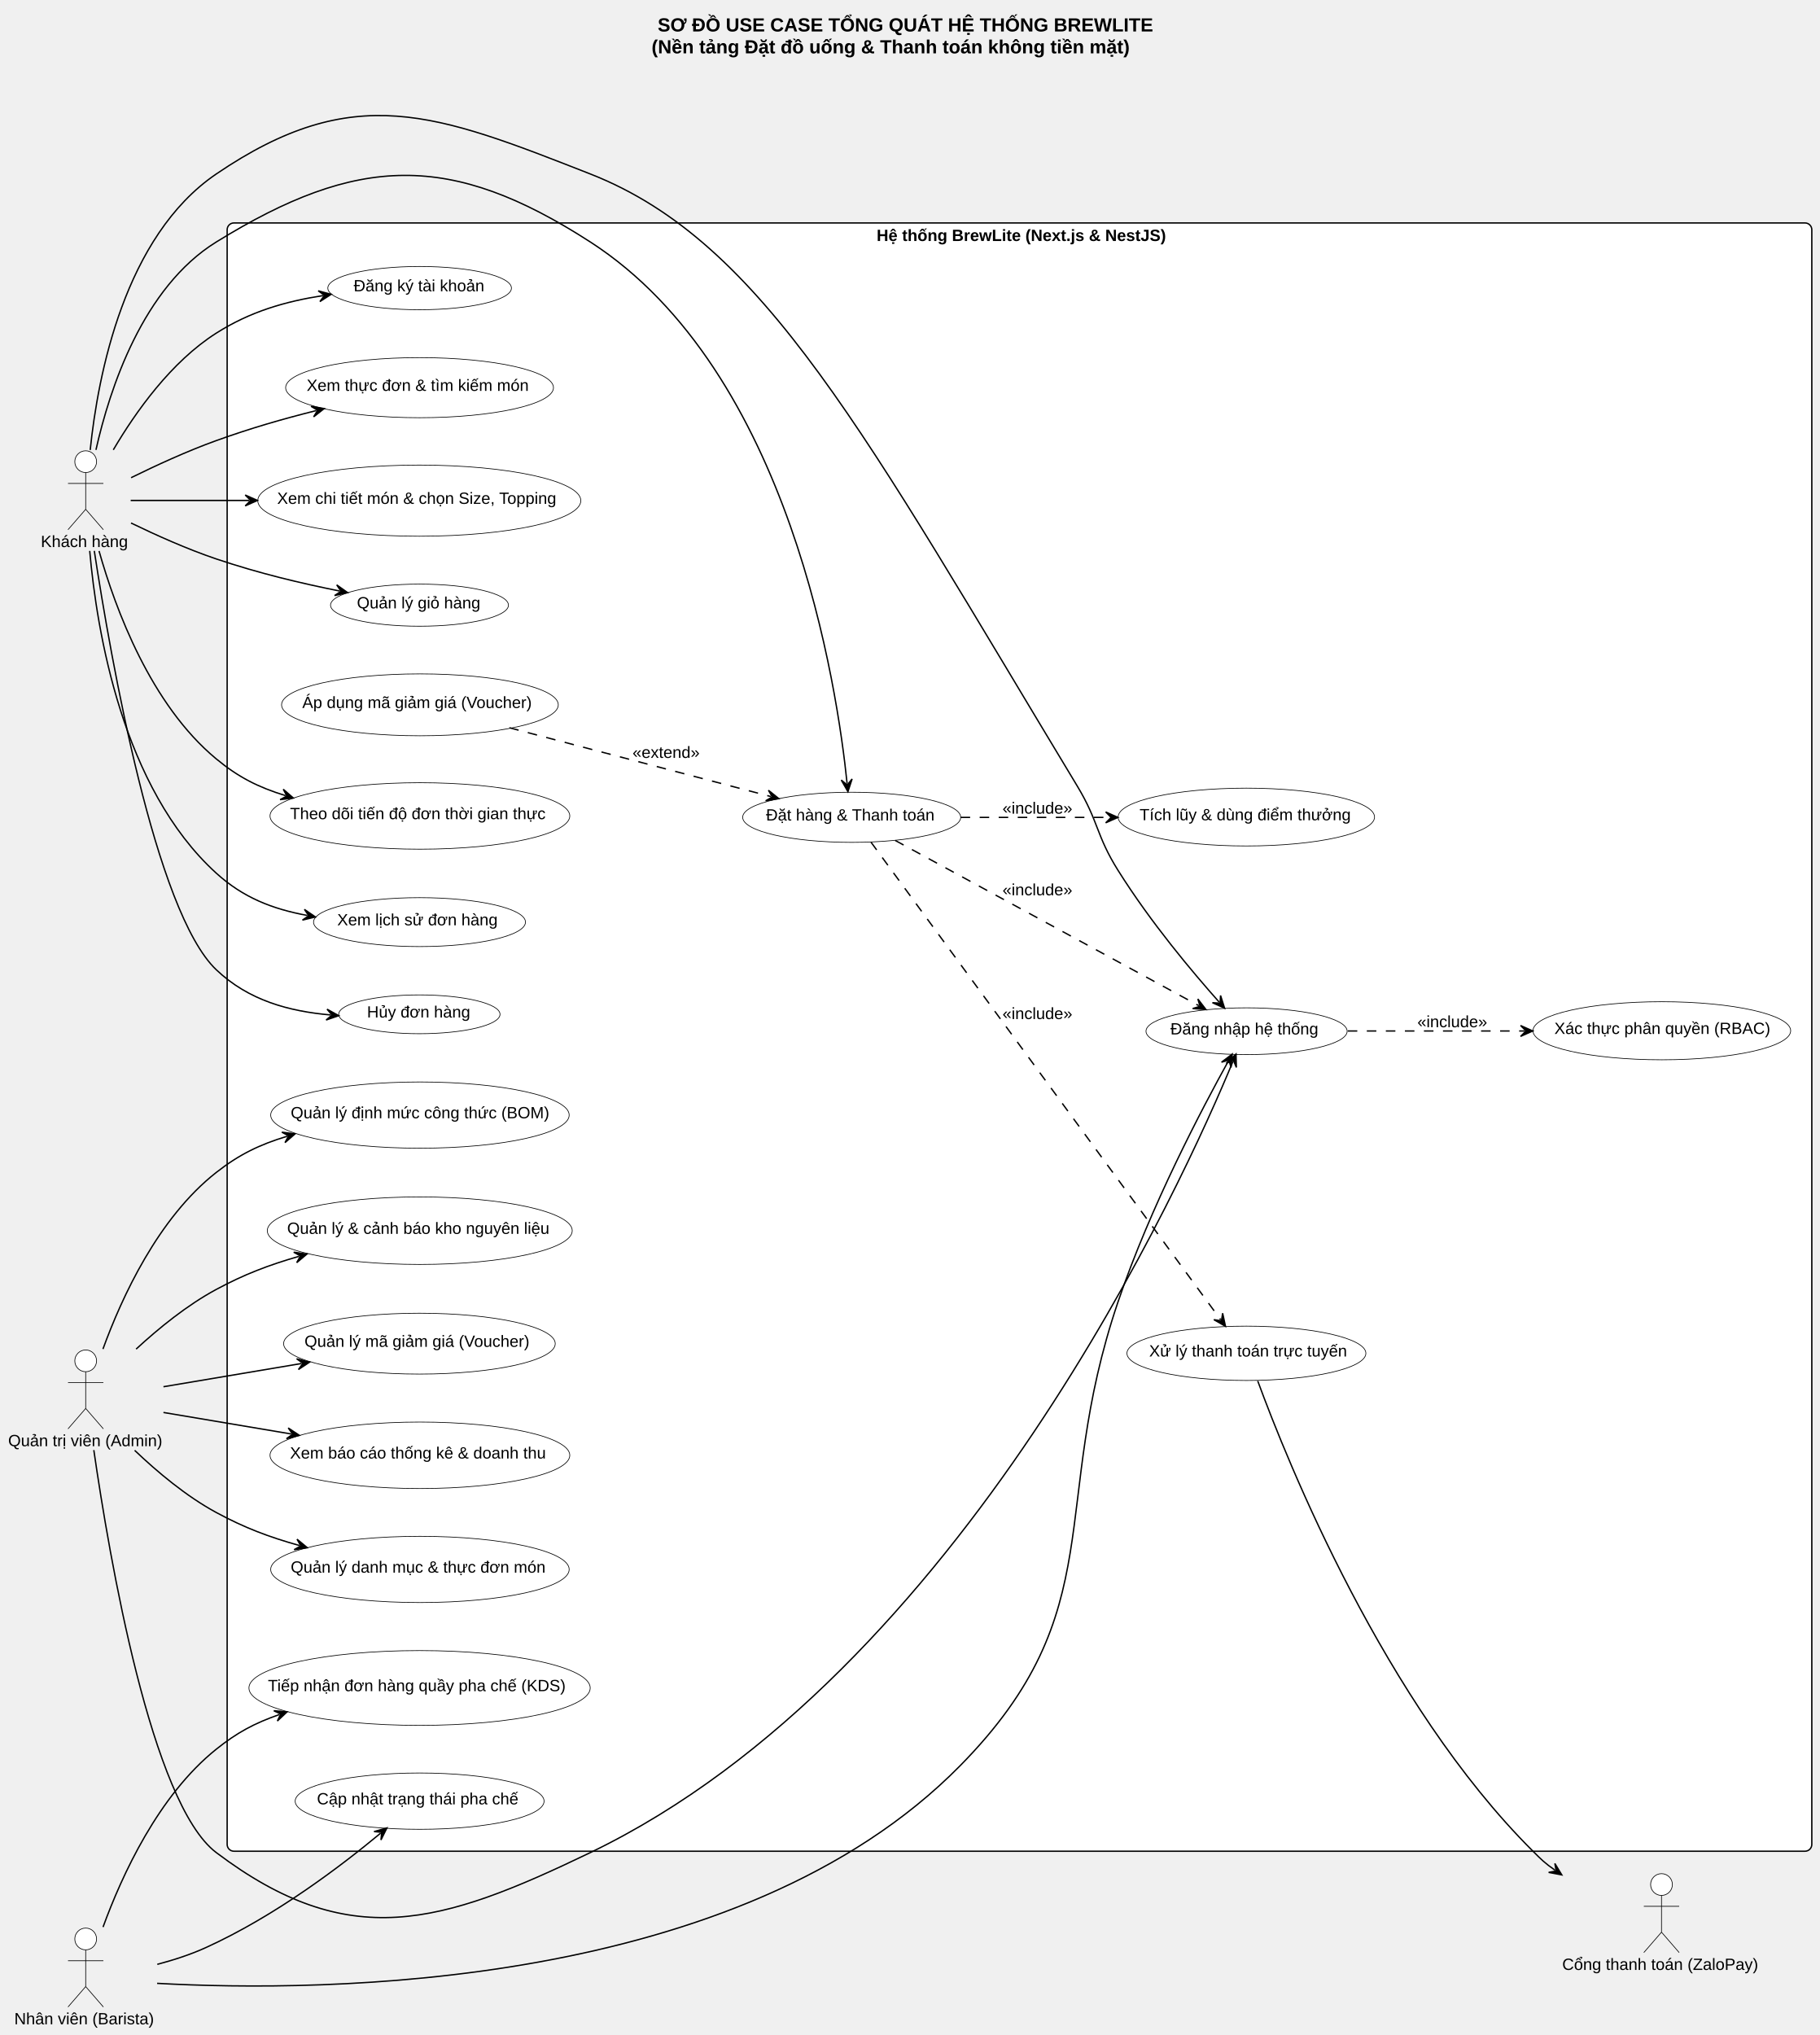
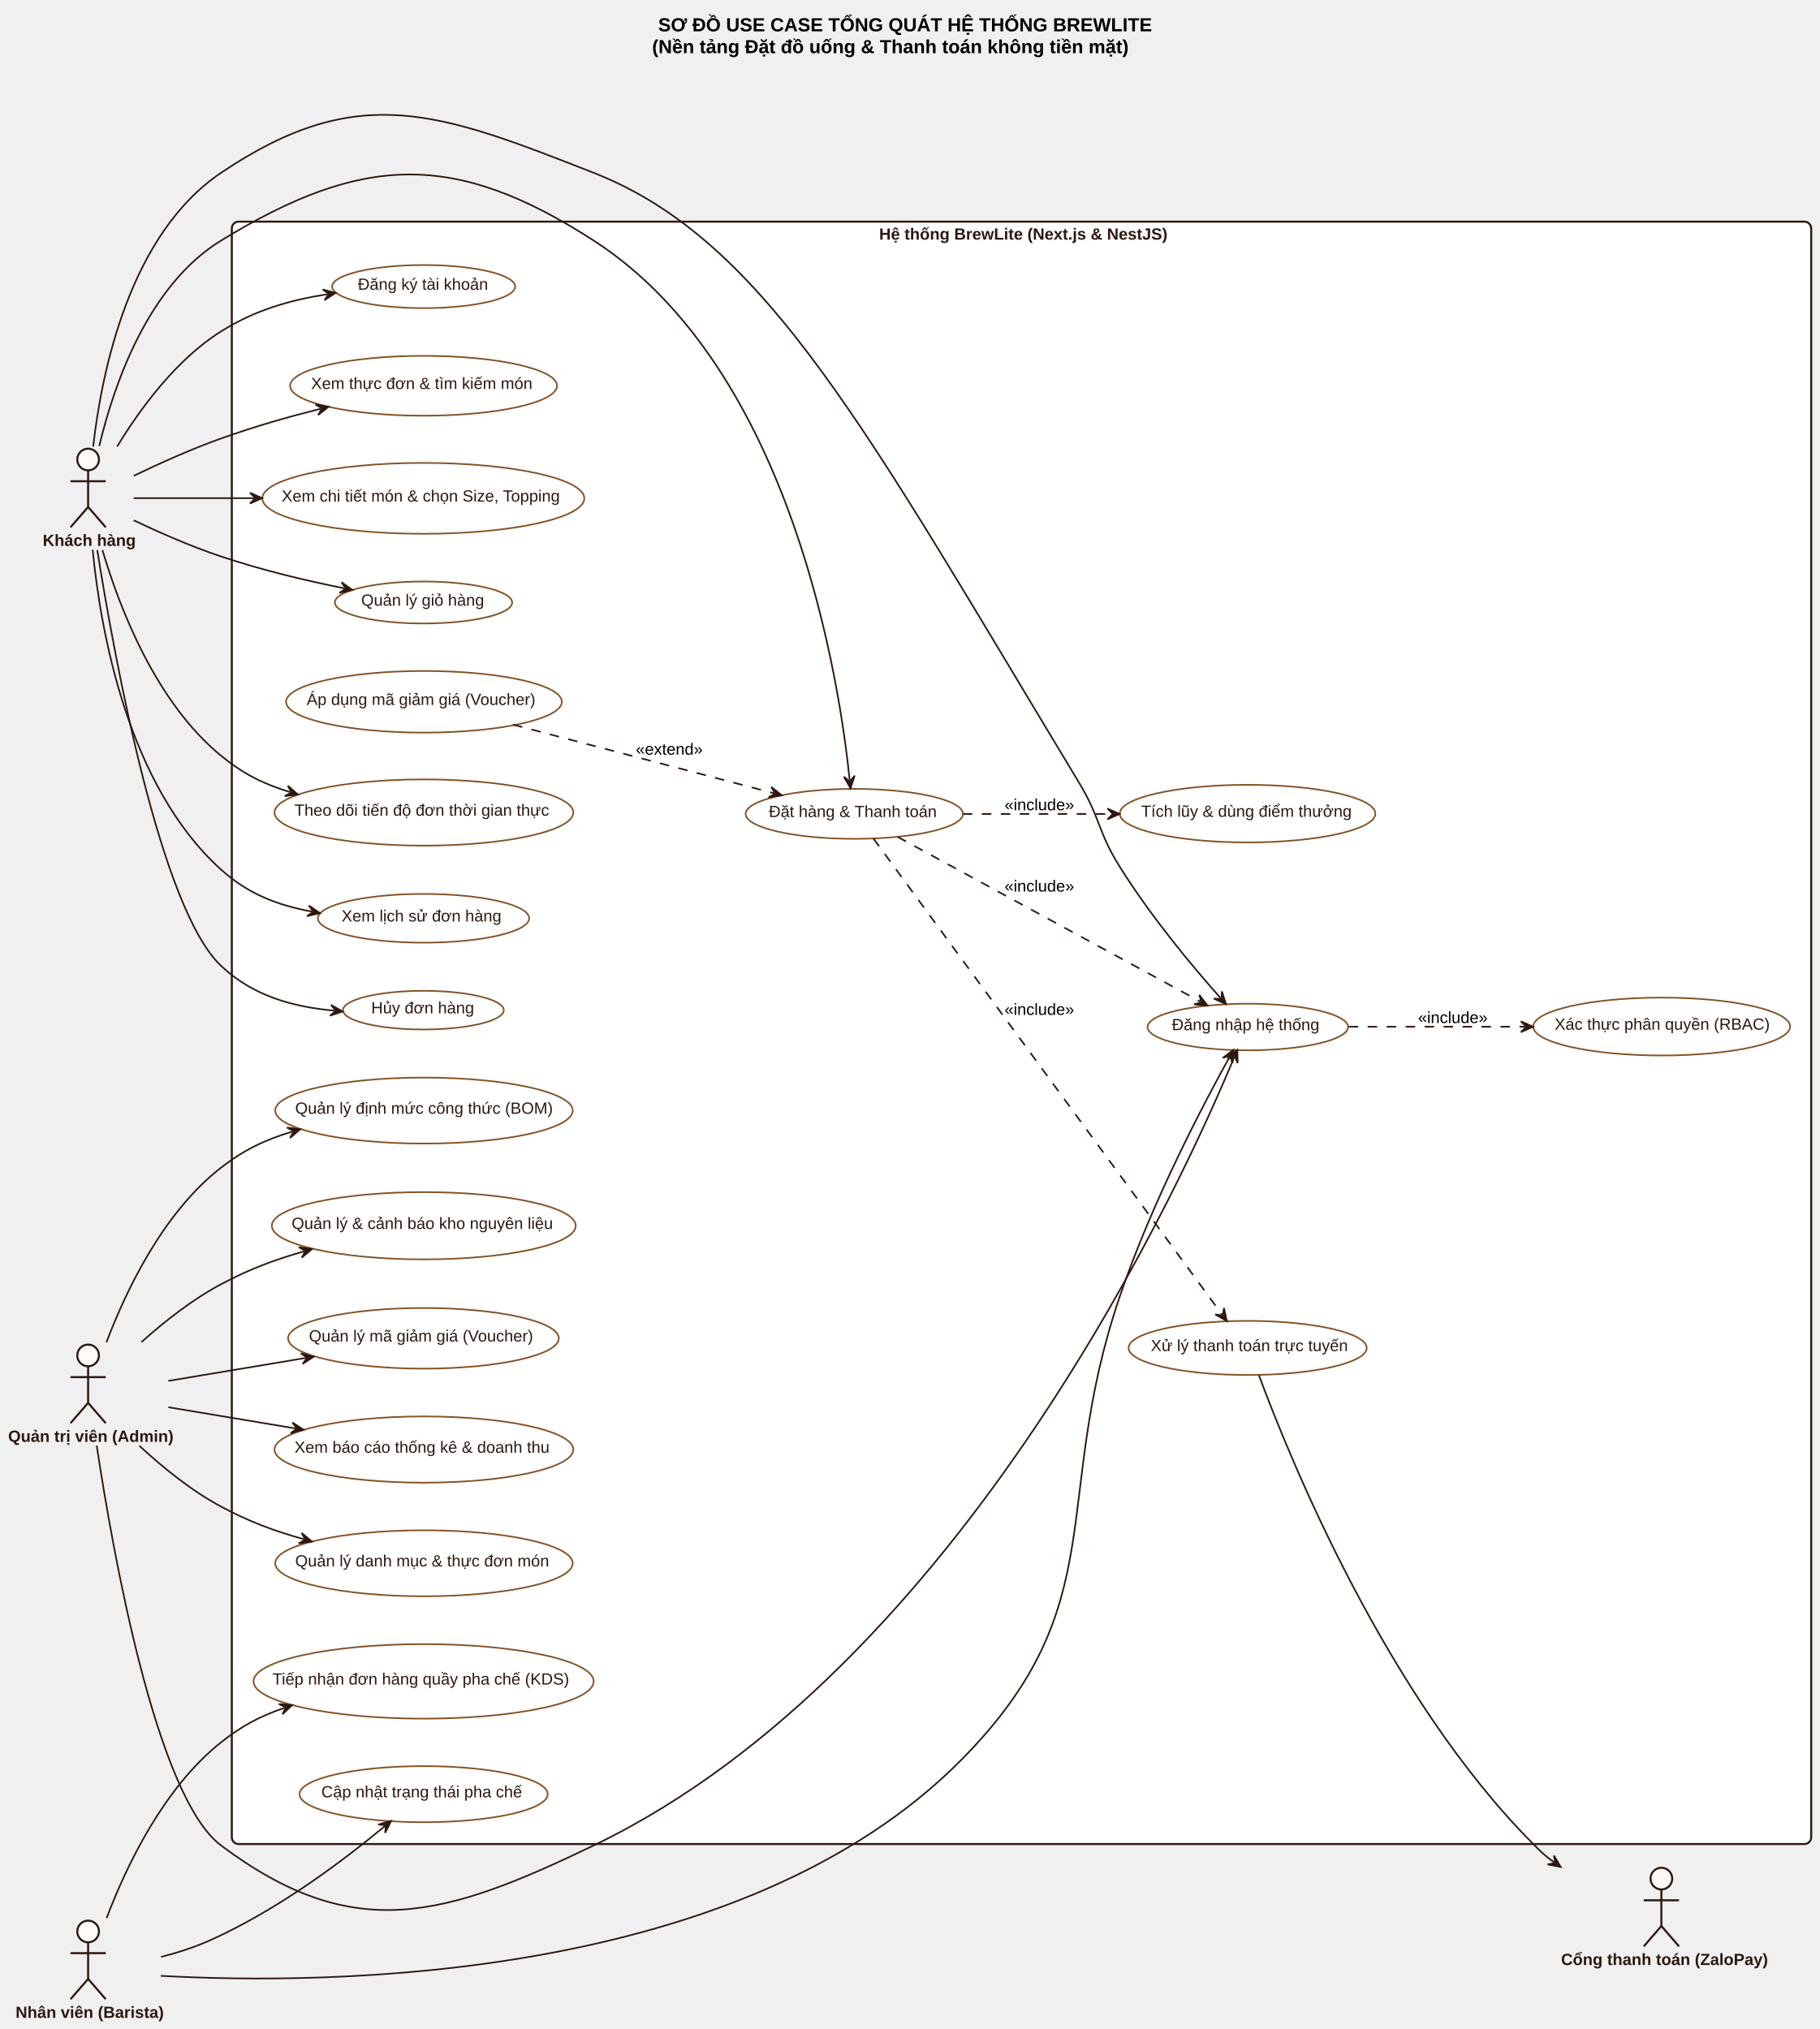
- <svg xmlns="http://www.w3.org/2000/svg" contentStyleType="text/css" height="1496px" preserveAspectRatio="none" style="width:1338px;height:1496px;background:#FFFFFF;" version="1.1" viewBox="0 0 1338 1496" width="1338px" zoomAndPan="magnify">
+ <svg xmlns="http://www.w3.org/2000/svg" contentStyleType="text/css" height="1497px" preserveAspectRatio="none" style="width:1342px;height:1497px;background:#FFFFFF;" version="1.1" viewBox="0 0 1342 1497" width="1342px" zoomAndPan="magnify">
  <defs />
  <g>
-     <text fill="#000000" font-family="Arial" font-size="14" font-weight="bold" lengthAdjust="spacing" textLength="357" x="483.5" y="23.132">SƠ ĐỒ USE CASE TỔNG QUÁT HỆ THỐNG BREWLITE</text>
-     <text fill="#000000" font-family="Arial" font-size="14" font-weight="bold" lengthAdjust="spacing" textLength="366" x="479" y="39.23">(Nền tảng Đặt đồ uống &amp; Thanh toán không tiền mặt)</text>
+     <text fill="#000000" font-family="Arial" font-size="14" font-weight="bold" lengthAdjust="spacing" textLength="357" x="485.5" y="23.132">SƠ ĐỒ USE CASE TỔNG QUÁT HỆ THỐNG BREWLITE</text>
+     <text fill="#000000" font-family="Arial" font-size="14" font-weight="bold" lengthAdjust="spacing" textLength="366" x="481" y="39.23">(Nền tảng Đặt đồ uống &amp; Thanh toán không tiền mặt)</text>
    <g id="cluster_Hệ thống BrewLite (Next.js &amp; NestJS)">
-       <rect fill="#FFFFFF" height="1197" rx="5" ry="5" style="stroke:#000000;stroke-width:1.0;" width="1165" x="167" y="163.897" />
-       <text fill="#000000" font-family="Arial" font-size="12" font-weight="bold" lengthAdjust="spacing" textLength="210" x="644.5" y="177.153">Hệ thống BrewLite (Next.js &amp; NestJS)</text>
+       <rect fill="#FFFFFF" height="1197" rx="5" ry="5" style="stroke:#2C1810;stroke-width:1.5;" width="1165" x="171" y="163.537" />
+       <text fill="#2C1810" font-family="Arial" font-size="12" font-weight="bold" lengthAdjust="spacing" textLength="210" x="648.5" y="176.793">Hệ thống BrewLite (Next.js &amp; NestJS)</text>
    </g>
    <g id="elem_UC_Register">
-       <ellipse cx="308.5" cy="211.797" fill="#FFFFFF" rx="67.5" ry="15.9" style="stroke:#000000;stroke-width:0.5;" />
-       <text fill="#000000" font-family="Arial" font-size="12" lengthAdjust="spacing" textLength="97" x="260" y="214.154">Đăng ký tài khoản</text>
+       <ellipse cx="312.5" cy="211.437" fill="#FFFFFF" rx="67.5" ry="15.9" style="stroke:#845326;stroke-width:1.2;" />
+       <text fill="#2C1810" font-family="Arial" font-size="12" lengthAdjust="spacing" textLength="97" x="264" y="213.794">Đăng ký tài khoản</text>
    </g>
    <g id="elem_UC_Login">
-       <ellipse cx="916.451" cy="758.087" fill="#FFFFFF" rx="73.951" ry="17.19" style="stroke:#000000;stroke-width:0.5;" />
-       <text fill="#000000" font-family="Arial" font-size="12" lengthAdjust="spacing" textLength="112" x="860.451" y="760.444">Đăng nhập hệ thống</text>
+       <ellipse cx="920.451" cy="757.727" fill="#FFFFFF" rx="73.951" ry="17.19" style="stroke:#845326;stroke-width:1.2;" />
+       <text fill="#2C1810" font-family="Arial" font-size="12" lengthAdjust="spacing" textLength="112" x="864.451" y="760.084">Đăng nhập hệ thống</text>
    </g>
    <g id="elem_UC_RBAC">
-       <ellipse cx="1221.734" cy="757.744" fill="#FFFFFF" rx="94.734" ry="21.347" style="stroke:#000000;stroke-width:0.5;" />
-       <text fill="#000000" font-family="Arial" font-size="12" lengthAdjust="spacing" textLength="158" x="1142.734" y="760.1">Xác thực phân quyền (RBAC)</text>
+       <ellipse cx="1225.734" cy="757.384" fill="#FFFFFF" rx="94.734" ry="21.347" style="stroke:#845326;stroke-width:1.2;" />
+       <text fill="#2C1810" font-family="Arial" font-size="12" lengthAdjust="spacing" textLength="158" x="1146.734" y="759.74">Xác thực phân quyền (RBAC)</text>
    </g>
    <g id="elem_UC_Menu">
-       <ellipse cx="308.452" cy="284.988" fill="#FFFFFF" rx="98.452" ry="22.09" style="stroke:#000000;stroke-width:0.5;" />
-       <text fill="#000000" font-family="Arial" font-size="12" lengthAdjust="spacing" textLength="166" x="225.452" y="287.344">Xem thực đơn &amp; tìm kiếm món</text>
+       <ellipse cx="312.452" cy="284.628" fill="#FFFFFF" rx="98.452" ry="22.09" style="stroke:#845326;stroke-width:1.2;" />
+       <text fill="#2C1810" font-family="Arial" font-size="12" lengthAdjust="spacing" textLength="166" x="229.452" y="286.984">Xem thực đơn &amp; tìm kiếm món</text>
    </g>
    <g id="elem_UC_Detail">
-       <ellipse cx="308.26" cy="368.049" fill="#FFFFFF" rx="118.76" ry="26.152" style="stroke:#000000;stroke-width:0.5;" />
-       <text fill="#000000" font-family="Arial" font-size="12" lengthAdjust="spacing" textLength="209" x="203.76" y="370.406">Xem chi tiết món &amp; chọn Size, Topping</text>
+       <ellipse cx="312.26" cy="367.689" fill="#FFFFFF" rx="118.76" ry="26.152" style="stroke:#845326;stroke-width:1.2;" />
+       <text fill="#2C1810" font-family="Arial" font-size="12" lengthAdjust="spacing" textLength="209" x="207.76" y="370.046">Xem chi tiết món &amp; chọn Size, Topping</text>
    </g>
    <g id="elem_UC_Cart">
-       <ellipse cx="308.402" cy="444.878" fill="#FFFFFF" rx="65.402" ry="15.48" style="stroke:#000000;stroke-width:0.5;" />
-       <text fill="#000000" font-family="Arial" font-size="12" lengthAdjust="spacing" textLength="92" x="262.402" y="447.234">Quản lý giỏ hàng</text>
+       <ellipse cx="312.402" cy="444.518" fill="#FFFFFF" rx="65.402" ry="15.48" style="stroke:#845326;stroke-width:1.2;" />
+       <text fill="#2C1810" font-family="Arial" font-size="12" lengthAdjust="spacing" textLength="92" x="266.402" y="446.874">Quản lý giỏ hàng</text>
    </g>
    <g id="elem_UC_Checkout">
-       <ellipse cx="626.143" cy="600.826" fill="#FFFFFF" rx="80.143" ry="18.429" style="stroke:#000000;stroke-width:0.5;" />
-       <text fill="#000000" font-family="Arial" font-size="12" lengthAdjust="spacing" textLength="126" x="563.143" y="603.182">Đặt hàng &amp; Thanh toán</text>
+       <ellipse cx="630.143" cy="600.466" fill="#FFFFFF" rx="80.143" ry="18.429" style="stroke:#845326;stroke-width:1.2;" />
+       <text fill="#2C1810" font-family="Arial" font-size="12" lengthAdjust="spacing" textLength="126" x="567.143" y="602.822">Đặt hàng &amp; Thanh toán</text>
    </g>
    <g id="elem_UC_Voucher">
-       <ellipse cx="308.723" cy="518.142" fill="#FFFFFF" rx="101.723" ry="22.745" style="stroke:#000000;stroke-width:0.5;" />
-       <text fill="#000000" font-family="Arial" font-size="12" lengthAdjust="spacing" textLength="173" x="222.223" y="520.498">Áp dụng mã giảm giá (Voucher)</text>
+       <ellipse cx="312.723" cy="517.782" fill="#FFFFFF" rx="101.723" ry="22.745" style="stroke:#845326;stroke-width:1.2;" />
+       <text fill="#2C1810" font-family="Arial" font-size="12" lengthAdjust="spacing" textLength="173" x="226.223" y="520.138">Áp dụng mã giảm giá (Voucher)</text>
    </g>
    <g id="elem_UC_Loyalty">
-       <ellipse cx="916.27" cy="600.651" fill="#FFFFFF" rx="94.27" ry="21.254" style="stroke:#000000;stroke-width:0.5;" />
-       <text fill="#000000" font-family="Arial" font-size="12" lengthAdjust="spacing" textLength="157" x="837.77" y="603.008">Tích lũy &amp; dùng điểm thưởng</text>
+       <ellipse cx="920.27" cy="600.291" fill="#FFFFFF" rx="94.27" ry="21.254" style="stroke:#845326;stroke-width:1.2;" />
+       <text fill="#2C1810" font-family="Arial" font-size="12" lengthAdjust="spacing" textLength="157" x="841.77" y="602.648">Tích lũy &amp; dùng điểm thưởng</text>
    </g>
    <g id="elem_UC_Payment">
-       <ellipse cx="916.331" cy="994.864" fill="#FFFFFF" rx="87.831" ry="19.966" style="stroke:#000000;stroke-width:0.5;" />
-       <text fill="#000000" font-family="Arial" font-size="12" lengthAdjust="spacing" textLength="143" x="844.831" y="997.22">Xử lý thanh toán trực tuyến</text>
+       <ellipse cx="920.331" cy="994.504" fill="#FFFFFF" rx="87.831" ry="19.966" style="stroke:#845326;stroke-width:1.2;" />
+       <text fill="#2C1810" font-family="Arial" font-size="12" lengthAdjust="spacing" textLength="143" x="848.831" y="996.86">Xử lý thanh toán trực tuyến</text>
    </g>
    <g id="elem_UC_Track">
-       <ellipse cx="308.702" cy="599.838" fill="#FFFFFF" rx="110.202" ry="24.44" style="stroke:#000000;stroke-width:0.5;" />
-       <text fill="#000000" font-family="Arial" font-size="12" lengthAdjust="spacing" textLength="191" x="213.202" y="602.194">Theo dõi tiến độ đơn thời gian thực</text>
+       <ellipse cx="312.702" cy="599.478" fill="#FFFFFF" rx="110.202" ry="24.44" style="stroke:#845326;stroke-width:1.2;" />
+       <text fill="#2C1810" font-family="Arial" font-size="12" lengthAdjust="spacing" textLength="191" x="217.202" y="601.834">Theo dõi tiến độ đơn thời gian thực</text>
    </g>
    <g id="elem_UC_History">
-       <ellipse cx="308.415" cy="677.88" fill="#FFFFFF" rx="77.915" ry="17.983" style="stroke:#000000;stroke-width:0.5;" />
-       <text fill="#000000" font-family="Arial" font-size="12" lengthAdjust="spacing" textLength="121" x="247.915" y="680.237">Xem lịch sử đơn hàng</text>
+       <ellipse cx="312.415" cy="677.52" fill="#FFFFFF" rx="77.915" ry="17.983" style="stroke:#845326;stroke-width:1.2;" />
+       <text fill="#2C1810" font-family="Arial" font-size="12" lengthAdjust="spacing" textLength="121" x="251.915" y="679.877">Xem lịch sử đơn hàng</text>
    </g>
    <g id="elem_UC_Cancel">
-       <ellipse cx="308.305" cy="745.658" fill="#FFFFFF" rx="59.305" ry="14.261" style="stroke:#000000;stroke-width:0.5;" />
-       <text fill="#000000" font-family="Arial" font-size="12" lengthAdjust="spacing" textLength="77" x="269.805" y="748.015">Hủy đơn hàng</text>
+       <ellipse cx="312.305" cy="745.298" fill="#FFFFFF" rx="59.305" ry="14.261" style="stroke:#845326;stroke-width:1.2;" />
+       <text fill="#2C1810" font-family="Arial" font-size="12" lengthAdjust="spacing" textLength="77" x="273.805" y="747.655">Hủy đơn hàng</text>
    </g>
    <g id="elem_UC_StaffView">
-       <ellipse cx="308.459" cy="1240.889" fill="#FFFFFF" rx="125.459" ry="27.492" style="stroke:#000000;stroke-width:0.5;" />
-       <text fill="#000000" font-family="Arial" font-size="12" lengthAdjust="spacing" textLength="223" x="196.959" y="1243.246">Tiếp nhận đơn hàng quầy pha chế (KDS)</text>
+       <ellipse cx="312.459" cy="1240.529" fill="#FFFFFF" rx="125.459" ry="27.492" style="stroke:#845326;stroke-width:1.2;" />
+       <text fill="#2C1810" font-family="Arial" font-size="12" lengthAdjust="spacing" textLength="223" x="200.959" y="1242.886">Tiếp nhận đơn hàng quầy pha chế (KDS)</text>
    </g>
    <g id="elem_UC_StaffUpdate">
-       <ellipse cx="308.5" cy="1324.097" fill="#FFFFFF" rx="91.5" ry="20.7" style="stroke:#000000;stroke-width:0.5;" />
-       <text fill="#000000" font-family="Arial" font-size="12" lengthAdjust="spacing" textLength="151" x="233" y="1326.454">Cập nhật trạng thái pha chế</text>
+       <ellipse cx="312.5" cy="1323.737" fill="#FFFFFF" rx="91.5" ry="20.7" style="stroke:#845326;stroke-width:1.2;" />
+       <text fill="#2C1810" font-family="Arial" font-size="12" lengthAdjust="spacing" textLength="151" x="237" y="1326.094">Cập nhật trạng thái pha chế</text>
    </g>
    <g id="elem_UC_AdminMenu">
-       <ellipse cx="308.729" cy="1153.743" fill="#FFFFFF" rx="109.729" ry="24.346" style="stroke:#000000;stroke-width:0.5;" />
-       <text fill="#000000" font-family="Arial" font-size="12" lengthAdjust="spacing" textLength="190" x="213.729" y="1156.1">Quản lý danh mục &amp; thực đơn món</text>
+       <ellipse cx="312.729" cy="1153.383" fill="#FFFFFF" rx="109.729" ry="24.346" style="stroke:#845326;stroke-width:1.2;" />
+       <text fill="#2C1810" font-family="Arial" font-size="12" lengthAdjust="spacing" textLength="190" x="217.729" y="1155.739">Quản lý danh mục &amp; thực đơn món</text>
    </g>
    <g id="elem_UC_AdminBOM">
-       <ellipse cx="308.729" cy="819.743" fill="#FFFFFF" rx="109.729" ry="24.346" style="stroke:#000000;stroke-width:0.5;" />
-       <text fill="#000000" font-family="Arial" font-size="12" lengthAdjust="spacing" textLength="190" x="213.729" y="822.1">Quản lý định mức công thức (BOM)</text>
+       <ellipse cx="312.729" cy="819.383" fill="#FFFFFF" rx="109.729" ry="24.346" style="stroke:#845326;stroke-width:1.2;" />
+       <text fill="#2C1810" font-family="Arial" font-size="12" lengthAdjust="spacing" textLength="190" x="217.729" y="821.74">Quản lý định mức công thức (BOM)</text>
    </g>
    <g id="elem_UC_AdminInventory">
-       <ellipse cx="308.598" cy="904.717" fill="#FFFFFF" rx="112.098" ry="24.82" style="stroke:#000000;stroke-width:0.5;" />
-       <text fill="#000000" font-family="Arial" font-size="12" lengthAdjust="spacing" textLength="195" x="211.098" y="907.073">Quản lý &amp; cảnh báo kho nguyên liệu</text>
+       <ellipse cx="312.598" cy="904.357" fill="#FFFFFF" rx="112.098" ry="24.82" style="stroke:#845326;stroke-width:1.2;" />
+       <text fill="#2C1810" font-family="Arial" font-size="12" lengthAdjust="spacing" textLength="195" x="215.098" y="906.713">Quản lý &amp; cảnh báo kho nguyên liệu</text>
    </g>
    <g id="elem_UC_AdminVoucher">
-       <ellipse cx="308.352" cy="987.768" fill="#FFFFFF" rx="99.852" ry="22.37" style="stroke:#000000;stroke-width:0.5;" />
-       <text fill="#000000" font-family="Arial" font-size="12" lengthAdjust="spacing" textLength="169" x="223.852" y="990.124">Quản lý mã giảm giá (Voucher)</text>
+       <ellipse cx="312.352" cy="987.408" fill="#FFFFFF" rx="99.852" ry="22.37" style="stroke:#845326;stroke-width:1.2;" />
+       <text fill="#2C1810" font-family="Arial" font-size="12" lengthAdjust="spacing" textLength="169" x="227.852" y="989.764">Quản lý mã giảm giá (Voucher)</text>
    </g>
    <g id="elem_UC_AdminReport">
-       <ellipse cx="308.702" cy="1069.838" fill="#FFFFFF" rx="110.202" ry="24.44" style="stroke:#000000;stroke-width:0.5;" />
-       <text fill="#000000" font-family="Arial" font-size="12" lengthAdjust="spacing" textLength="191" x="213.202" y="1072.194">Xem báo cáo thống kê &amp; doanh thu</text>
+       <ellipse cx="312.702" cy="1069.478" fill="#FFFFFF" rx="110.202" ry="24.44" style="stroke:#845326;stroke-width:1.2;" />
+       <text fill="#2C1810" font-family="Arial" font-size="12" lengthAdjust="spacing" textLength="191" x="217.202" y="1071.834">Xem báo cáo thống kê &amp; doanh thu</text>
    </g>
    <g id="elem_Customer">
-       <ellipse cx="63" cy="339.397" fill="#FFFFFF" rx="8" ry="8" style="stroke:#000000;stroke-width:0.5;" />
-       <path d="M63,347.397 L63,374.397 M50,355.397 L76,355.397 M63,374.397 L50,389.397 M63,374.397 L76,389.397 " fill="none" style="stroke:#000000;stroke-width:0.5;" />
-       <text fill="#000000" font-family="Arial" font-size="12" lengthAdjust="spacing" textLength="66" x="30" y="402.153">Khách hàng</text>
+       <ellipse cx="65" cy="339.037" fill="#FFF9F5" rx="8" ry="8" style="stroke:#2C1810;stroke-width:1.5;" />
+       <path d="M65,347.037 L65,374.037 M52,355.037 L78,355.037 M65,374.037 L52,389.037 M65,374.037 L78,389.037 " fill="none" style="stroke:#2C1810;stroke-width:1.5;" />
+       <text fill="#2C1810" font-family="Arial" font-size="12" font-weight="bold" lengthAdjust="spacing" textLength="67" x="31.5" y="402.793">Khách hàng</text>
    </g>
    <g id="elem_Staff">
-       <ellipse cx="63" cy="1425.397" fill="#FFFFFF" rx="8" ry="8" style="stroke:#000000;stroke-width:0.5;" />
-       <path d="M63,1433.397 L63,1460.397 M50,1441.397 L76,1441.397 M63,1460.397 L50,1475.397 M63,1460.397 L76,1475.397 " fill="none" style="stroke:#000000;stroke-width:0.5;" />
-       <text fill="#000000" font-family="Arial" font-size="12" lengthAdjust="spacing" textLength="105" x="10.5" y="1488.153">Nhân viên (Barista)</text>
+       <ellipse cx="65" cy="1425.037" fill="#FFF9F5" rx="8" ry="8" style="stroke:#2C1810;stroke-width:1.5;" />
+       <path d="M65,1433.037 L65,1460.037 M52,1441.037 L78,1441.037 M65,1460.037 L52,1475.037 M65,1460.037 L78,1475.037 " fill="none" style="stroke:#2C1810;stroke-width:1.5;" />
+       <text fill="#2C1810" font-family="Arial" font-size="12" font-weight="bold" lengthAdjust="spacing" textLength="107" x="11.5" y="1488.793">Nhân viên (Barista)</text>
    </g>
    <g id="elem_Admin">
-       <ellipse cx="63" cy="1000.397" fill="#FFFFFF" rx="8" ry="8" style="stroke:#000000;stroke-width:0.5;" />
-       <path d="M63,1008.397 L63,1035.397 M50,1016.397 L76,1016.397 M63,1035.397 L50,1050.397 M63,1035.397 L76,1050.397 " fill="none" style="stroke:#000000;stroke-width:0.5;" />
-       <text fill="#000000" font-family="Arial" font-size="12" lengthAdjust="spacing" textLength="114" x="6" y="1063.153">Quản trị viên (Admin)</text>
+       <ellipse cx="65" cy="1000.037" fill="#FFF9F5" rx="8" ry="8" style="stroke:#2C1810;stroke-width:1.5;" />
+       <path d="M65,1008.037 L65,1035.037 M52,1016.037 L78,1016.037 M65,1035.037 L52,1050.037 M65,1035.037 L78,1050.037 " fill="none" style="stroke:#2C1810;stroke-width:1.5;" />
+       <text fill="#2C1810" font-family="Arial" font-size="12" font-weight="bold" lengthAdjust="spacing" textLength="118" x="6" y="1063.793">Quản trị viên (Admin)</text>
    </g>
    <g id="elem_PaymentGateway">
-       <ellipse cx="1221.5" cy="1385.397" fill="#FFFFFF" rx="8" ry="8" style="stroke:#000000;stroke-width:0.5;" />
-       <path d="M1221.5,1393.397 L1221.5,1420.397 M1208.5,1401.397 L1234.5,1401.397 M1221.5,1420.397 L1208.5,1435.397 M1221.5,1420.397 L1234.5,1435.397 " fill="none" style="stroke:#000000;stroke-width:0.5;" />
-       <text fill="#000000" font-family="Arial" font-size="12" lengthAdjust="spacing" textLength="146" x="1148.5" y="1448.153">Cổng thanh toán (ZaloPay)</text>
+       <ellipse cx="1225.5" cy="1386.037" fill="#FFF9F5" rx="8" ry="8" style="stroke:#2C1810;stroke-width:1.5;" />
+       <path d="M1225.5,1394.037 L1225.5,1421.037 M1212.5,1402.037 L1238.5,1402.037 M1225.5,1421.037 L1212.5,1436.037 M1225.5,1421.037 L1238.5,1436.037 " fill="none" style="stroke:#2C1810;stroke-width:1.5;" />
+       <text fill="#2C1810" font-family="Arial" font-size="12" font-weight="bold" lengthAdjust="spacing" textLength="148" x="1151.5" y="1449.793">Cổng thanh toán (ZaloPay)</text>
    </g>
    <g id="link_UC_Login_UC_RBAC">
-       <path d="M990.85,757.897 C1031.74,757.897 1077.1,757.897 1120.88,757.897 " fill="none" id="UC_Login-to-UC_RBAC" style="stroke:#000000;stroke-width:1.0;stroke-dasharray:7.0,7.0;" />
-       <polygon fill="#000000" points="1126.88,757.897,1117.88,753.897,1121.88,757.897,1117.88,761.897,1126.88,757.897" style="stroke:#000000;stroke-width:1.0;" />
-       <text fill="#000000" font-family="Arial" font-size="12" lengthAdjust="spacing" textLength="54" x="1042" y="755.153">«include»</text>
+       <path d="M994.85,757.537 C1035.74,757.537 1081.1,757.537 1124.88,757.537 " fill="none" id="UC_Login-to-UC_RBAC" style="stroke:#2C1810;stroke-width:1.2;stroke-dasharray:7.0,7.0;" />
+       <polygon fill="#2C1810" points="1130.88,757.537,1121.88,753.537,1125.88,757.537,1121.88,761.537,1130.88,757.537" style="stroke:#2C1810;stroke-width:1.2;" />
+       <text fill="#000000" font-family="Arial" font-size="12" lengthAdjust="spacing" textLength="54" x="1046" y="754.793">«include»</text>
    </g>
    <g id="link_UC_Checkout_UC_Login">
-       <path d="M658.15,617.847 C714.39,648.457 826.83,709.65 881.36,739.32 " fill="none" id="UC_Checkout-to-UC_Login" style="stroke:#000000;stroke-width:1.0;stroke-dasharray:7.0,7.0;" />
-       <polygon fill="#000000" points="886.63,742.187,880.636,734.372,882.238,739.798,876.813,741.399,886.63,742.187" style="stroke:#000000;stroke-width:1.0;" />
-       <text fill="#000000" font-family="Arial" font-size="12" lengthAdjust="spacing" textLength="54" x="737" y="658.153">«include»</text>
+       <path d="M662.15,617.487 C718.39,648.097 830.83,709.29 885.36,738.96 " fill="none" id="UC_Checkout-to-UC_Login" style="stroke:#2C1810;stroke-width:1.2;stroke-dasharray:7.0,7.0;" />
+       <polygon fill="#2C1810" points="890.63,741.827,884.636,734.012,886.238,739.438,880.813,741.039,890.63,741.827" style="stroke:#2C1810;stroke-width:1.2;" />
+       <text fill="#000000" font-family="Arial" font-size="12" lengthAdjust="spacing" textLength="54" x="741" y="657.793">«include»</text>
    </g>
    <g id="link_UC_Checkout_UC_Payment">
-       <path d="M640.34,619.107 C688.21,684.487 847.645,902.226 897.405,970.186 " fill="none" id="UC_Checkout-to-UC_Payment" style="stroke:#000000;stroke-width:1.0;stroke-dasharray:7.0,7.0;" />
-       <polygon fill="#000000" points="900.95,975.027,898.861,965.403,897.996,970.993,892.406,970.129,900.95,975.027" style="stroke:#000000;stroke-width:1.0;" />
-       <text fill="#000000" font-family="Arial" font-size="12" lengthAdjust="spacing" textLength="54" x="737" y="749.153">«include»</text>
+       <path d="M644.34,618.747 C692.21,684.127 851.645,901.866 901.405,969.826 " fill="none" id="UC_Checkout-to-UC_Payment" style="stroke:#2C1810;stroke-width:1.2;stroke-dasharray:7.0,7.0;" />
+       <polygon fill="#2C1810" points="904.95,974.667,902.861,965.043,901.996,970.633,896.406,969.769,904.95,974.667" style="stroke:#2C1810;stroke-width:1.2;" />
+       <text fill="#000000" font-family="Arial" font-size="12" lengthAdjust="spacing" textLength="54" x="741" y="748.793">«include»</text>
    </g>
    <g id="link_UC_Checkout_UC_Loyalty">
-       <path d="M706.22,600.897 C742,600.897 778.53,600.897 815.88,600.897 " fill="none" id="UC_Checkout-to-UC_Loyalty" style="stroke:#000000;stroke-width:1.0;stroke-dasharray:7.0,7.0;" />
-       <polygon fill="#000000" points="821.88,600.897,812.88,596.897,816.88,600.897,812.88,604.897,821.88,600.897" style="stroke:#000000;stroke-width:1.0;" />
-       <text fill="#000000" font-family="Arial" font-size="12" lengthAdjust="spacing" textLength="54" x="737" y="598.153">«include»</text>
+       <path d="M710.22,600.537 C746,600.537 782.53,600.537 819.88,600.537 " fill="none" id="UC_Checkout-to-UC_Loyalty" style="stroke:#2C1810;stroke-width:1.2;stroke-dasharray:7.0,7.0;" />
+       <polygon fill="#2C1810" points="825.88,600.537,816.88,596.537,820.88,600.537,816.88,604.537,825.88,600.537" style="stroke:#2C1810;stroke-width:1.2;" />
+       <text fill="#000000" font-family="Arial" font-size="12" lengthAdjust="spacing" textLength="54" x="741" y="597.793">«include»</text>
    </g>
    <g id="link_UC_Voucher_UC_Checkout">
-       <path d="M374.49,534.997 C433.12,550.417 512.447,571.291 566.817,585.591 " fill="none" id="UC_Voucher-to-UC_Checkout" style="stroke:#000000;stroke-width:1.0;stroke-dasharray:7.0,7.0;" />
-       <polygon fill="#000000" points="572.62,587.117,564.933,580.96,567.784,585.846,562.899,588.696,572.62,587.117" style="stroke:#000000;stroke-width:1.0;" />
-       <text fill="#000000" font-family="Arial" font-size="12" lengthAdjust="spacing" textLength="50" x="465" y="557.153">«extend»</text>
+       <path d="M378.49,534.637 C437.12,550.057 516.447,570.931 570.817,585.231 " fill="none" id="UC_Voucher-to-UC_Checkout" style="stroke:#2C1810;stroke-width:1.2;stroke-dasharray:7.0,7.0;" />
+       <polygon fill="#2C1810" points="576.62,586.757,568.933,580.6,571.784,585.486,566.899,588.336,576.62,586.757" style="stroke:#2C1810;stroke-width:1.2;" />
+       <text fill="#000000" font-family="Arial" font-size="12" lengthAdjust="spacing" textLength="50" x="469" y="556.793">«extend»</text>
    </g>
    <g id="link_Customer_UC_Register">
-       <path d="M83.3,330.697 C99.7,302.797 125.86,265.947 159,244.897 C184.08,228.967 209.861,221.588 237.541,217.288 " fill="none" id="Customer-to-UC_Register" style="stroke:#000000;stroke-width:1.0;" />
-       <polygon fill="#000000" points="243.47,216.367,233.963,213.796,238.529,217.135,235.191,221.701,243.47,216.367" style="stroke:#000000;stroke-width:1.0;" />
+       <path d="M86.41,329.467 C103.29,301.677 129.84,265.367 163,244.537 C188.16,228.737 213.952,221.373 241.622,217.053 " fill="none" id="Customer-to-UC_Register" style="stroke:#2C1810;stroke-width:1.2;" />
+       <polygon fill="#2C1810" points="247.55,216.127,238.041,213.564,242.61,216.899,239.275,221.468,247.55,216.127" style="stroke:#2C1810;stroke-width:1.2;" />
    </g>
    <g id="link_Customer_UC_Login">
-       <path d="M66.32,330.817 C71.99,275.707 91.55,173.747 159,127.897 C260.08,59.197 320.21,83.277 434,127.897 C561.73,177.987 636.09,319.687 792,577.897 C807.82,604.107 805.73,613.967 822,639.897 C846.17,678.417 876.696,714.601 896.326,736.701 " fill="none" id="Customer-to-UC_Login" style="stroke:#000000;stroke-width:1.0;" />
-       <polygon fill="#000000" points="900.31,741.187,897.324,731.802,896.99,737.449,891.343,737.115,900.31,741.187" style="stroke:#000000;stroke-width:1.0;" />
+       <path d="M68.73,329.517 C75,274.157 95.56,173.017 163,127.537 C264.33,59.197 324.21,82.917 438,127.537 C565.73,177.627 640.09,319.327 796,577.537 C811.82,603.747 809.73,613.607 826,639.537 C850.17,678.057 880.696,714.241 900.326,736.341 " fill="none" id="Customer-to-UC_Login" style="stroke:#2C1810;stroke-width:1.2;" />
+       <polygon fill="#2C1810" points="904.31,740.827,901.324,731.442,900.99,737.089,895.343,736.755,904.31,740.827" style="stroke:#2C1810;stroke-width:1.2;" />
    </g>
    <g id="link_Customer_UC_Menu">
-       <path d="M96.37,351.167 C114.47,342.257 137.62,331.587 159,323.897 C184.46,314.737 207.251,308.182 232.522,301.822 " fill="none" id="Customer-to-UC_Menu" style="stroke:#000000;stroke-width:1.0;" />
-       <polygon fill="#000000" points="238.34,300.357,228.636,298.675,233.491,301.578,230.589,306.433,238.34,300.357" style="stroke:#000000;stroke-width:1.0;" />
+       <path d="M98.65,351.057 C117.2,342.117 141.04,331.337 163,323.537 C188.49,314.477 211.302,307.944 236.562,301.574 " fill="none" id="Customer-to-UC_Menu" style="stroke:#2C1810;stroke-width:1.2;" />
+       <polygon fill="#2C1810" points="242.38,300.107,232.675,298.429,237.532,301.33,234.631,306.187,242.38,300.107" style="stroke:#2C1810;stroke-width:1.2;" />
    </g>
    <g id="link_Customer_UC_Detail">
-       <path d="M96.08,367.897 C120.23,367.897 148.94,367.897 183.28,367.897 " fill="none" id="Customer-to-UC_Detail" style="stroke:#000000;stroke-width:1.0;" />
-       <polygon fill="#000000" points="189.28,367.897,180.28,363.897,184.28,367.897,180.28,371.897,189.28,367.897" style="stroke:#000000;stroke-width:1.0;" />
+       <path d="M98.6,367.537 C123.19,367.537 152.53,367.537 187.37,367.537 " fill="none" id="Customer-to-UC_Detail" style="stroke:#2C1810;stroke-width:1.2;" />
+       <polygon fill="#2C1810" points="193.37,367.537,184.37,363.537,188.37,367.537,184.37,371.537,193.37,367.537" style="stroke:#2C1810;stroke-width:1.2;" />
    </g>
    <g id="link_Customer_UC_Cart">
-       <path d="M96.32,384.477 C114.4,393.247 137.56,403.667 159,410.897 C190.45,421.497 220.877,428.696 249.717,434.486 " fill="none" id="Customer-to-UC_Cart" style="stroke:#000000;stroke-width:1.0;" />
-       <polygon fill="#000000" points="255.6,435.667,247.563,429.974,250.698,434.683,245.989,437.817,255.6,435.667" style="stroke:#000000;stroke-width:1.0;" />
+       <path d="M98.6,383.877 C117.13,392.677 140.98,403.207 163,410.537 C194.62,421.057 225.208,428.272 254.088,434.092 " fill="none" id="Customer-to-UC_Cart" style="stroke:#2C1810;stroke-width:1.2;" />
+       <polygon fill="#2C1810" points="259.97,435.277,251.938,429.578,255.069,434.289,250.357,437.421,259.97,435.277" style="stroke:#2C1810;stroke-width:1.2;" />
    </g>
    <g id="link_Customer_UC_Checkout">
-       <path d="M70.54,330.727 C80.7,285.547 105.04,211.247 159,177.897 C262.97,113.637 331.32,111.597 434,177.897 C581.57,273.177 615.71,506.958 622.77,576.028 " fill="none" id="Customer-to-UC_Checkout" style="stroke:#000000;stroke-width:1.0;" />
-       <polygon fill="#000000" points="623.38,581.997,626.444,572.637,622.872,577.023,618.486,573.451,623.38,581.997" style="stroke:#000000;stroke-width:1.0;" />
+       <path d="M73.21,329.147 C84,283.837 109.15,210.507 163,177.537 C267.24,113.717 335.32,111.237 438,177.537 C585.57,272.817 619.71,506.598 626.77,575.668 " fill="none" id="Customer-to-UC_Checkout" style="stroke:#2C1810;stroke-width:1.2;" />
+       <polygon fill="#2C1810" points="627.38,581.637,630.444,572.277,626.872,576.663,622.486,573.091,627.38,581.637" style="stroke:#2C1810;stroke-width:1.2;" />
    </g>
    <g id="link_Customer_UC_Track">
-       <path d="M72.82,405.047 C84.96,448.087 110.99,518.157 159,557.897 C175.2,571.307 189.694,578.686 209.954,584.906 " fill="none" id="Customer-to-UC_Track" style="stroke:#000000;stroke-width:1.0;" />
-       <polygon fill="#000000" points="215.69,586.667,208.26,580.202,210.91,585.2,205.912,587.85,215.69,586.667" style="stroke:#000000;stroke-width:1.0;" />
+       <path d="M75.57,405.847 C88.32,448.987 115.04,518.187 163,557.537 C179.26,570.877 193.774,578.226 214.034,584.446 " fill="none" id="Customer-to-UC_Track" style="stroke:#2C1810;stroke-width:1.2;" />
+       <polygon fill="#2C1810" points="219.77,586.207,212.34,579.742,214.99,584.74,209.992,587.39,219.77,586.207" style="stroke:#2C1810;stroke-width:1.2;" />
    </g>
    <g id="link_Customer_UC_History">
-       <path d="M65.96,404.987 C71.15,464.067 90.06,579.267 159,641.897 C178.83,659.917 200.231,668.224 226.02,673.004 " fill="none" id="Customer-to-UC_History" style="stroke:#000000;stroke-width:1.0;" />
-       <polygon fill="#000000" points="231.92,674.097,223.8,668.524,227.004,673.186,222.342,676.39,231.92,674.097" style="stroke:#000000;stroke-width:1.0;" />
+       <path d="M68.35,405.607 C74.12,464.997 94.07,579.327 163,641.537 C182.89,659.487 204.301,667.781 230.081,672.571 " fill="none" id="Customer-to-UC_History" style="stroke:#2C1810;stroke-width:1.2;" />
+       <polygon fill="#2C1810" points="235.98,673.667,227.862,668.091,231.064,672.754,226.401,675.956,235.98,673.667" style="stroke:#2C1810;stroke-width:1.2;" />
    </g>
    <g id="link_Customer_UC_Cancel">
-       <path d="M69.32,404.957 C81.57,484.987 114.15,670.237 159,712.897 C182.82,735.557 212.623,743.463 243.083,746.133 " fill="none" id="Customer-to-UC_Cancel" style="stroke:#000000;stroke-width:1.0;" />
-       <polygon fill="#000000" points="249.06,746.657,240.444,741.887,244.079,746.221,239.745,749.856,249.06,746.657" style="stroke:#000000;stroke-width:1.0;" />
+       <path d="M71.74,405.817 C84.61,486.507 118.2,670.147 163,712.537 C186.79,735.047 216.394,742.95 246.774,745.68 " fill="none" id="Customer-to-UC_Cancel" style="stroke:#2C1810;stroke-width:1.2;" />
+       <polygon fill="#2C1810" points="252.75,746.217,244.144,741.428,247.77,745.77,243.428,749.396,252.75,746.217" style="stroke:#2C1810;stroke-width:1.2;" />
    </g>
    <g id="link_Staff_UC_Login">
-       <path d="M115.51,1458.027 C236.98,1464.717 543.32,1463.287 706,1297.897 C818.26,1183.767 770.52,1108.477 822,956.897 C845.81,886.777 884.326,813.897 902.986,780.167 " fill="none" id="Staff-to-UC_Login" style="stroke:#000000;stroke-width:1.0;" />
-       <polygon fill="#000000" points="905.89,774.917,898.033,780.856,903.47,779.292,905.033,784.729,905.89,774.917" style="stroke:#000000;stroke-width:1.0;" />
+       <path d="M118.58,1457.777 C241.05,1464.557 547.25,1462.997 710,1297.537 C822.26,1183.407 774.52,1108.117 826,956.537 C849.81,886.417 888.326,813.537 906.986,779.807 " fill="none" id="Staff-to-UC_Login" style="stroke:#2C1810;stroke-width:1.2;" />
+       <polygon fill="#2C1810" points="909.89,774.557,902.033,780.496,907.47,778.932,909.033,784.369,909.89,774.557" style="stroke:#2C1810;stroke-width:1.2;" />
    </g>
    <g id="link_Staff_UC_StaffView">
-       <path d="M75.75,1416.657 C89.68,1378.447 116.5,1319.927 159,1285.897 C174.14,1273.777 186.844,1266.882 205.434,1260.402 " fill="none" id="Staff-to-UC_StaffView" style="stroke:#000000;stroke-width:1.0;" />
-       <polygon fill="#000000" points="211.1,1258.427,201.285,1257.612,206.379,1260.073,203.918,1265.167,211.1,1258.427" style="stroke:#000000;stroke-width:1.0;" />
+       <path d="M78.61,1415.227 C93.11,1376.997 120.52,1319.237 163,1285.537 C178.3,1273.397 191.17,1266.489 209.9,1260.009 " fill="none" id="Staff-to-UC_StaffView" style="stroke:#2C1810;stroke-width:1.2;" />
+       <polygon fill="#2C1810" points="215.57,1258.047,205.757,1257.21,210.845,1259.682,208.373,1264.77,215.57,1258.047" style="stroke:#2C1810;stroke-width:1.2;" />
    </g>
    <g id="link_Staff_UC_StaffUpdate">
-       <path d="M115.64,1444.057 C127.53,1440.917 139.93,1436.917 151,1431.897 C202.56,1408.507 250.651,1371.817 279.841,1347.617 " fill="none" id="Staff-to-UC_StaffUpdate" style="stroke:#000000;stroke-width:1.0;" />
-       <polygon fill="#000000" points="284.46,1343.787,274.978,1346.452,280.611,1346.978,280.084,1352.611,284.46,1343.787" style="stroke:#000000;stroke-width:1.0;" />
+       <path d="M118.83,1443.817 C131,1440.667 143.68,1436.637 155,1431.537 C206.62,1408.287 254.696,1371.553 283.866,1347.303 " fill="none" id="Staff-to-UC_StaffUpdate" style="stroke:#2C1810;stroke-width:1.2;" />
+       <polygon fill="#2C1810" points="288.48,1343.467,279.002,1346.145,284.635,1346.664,284.116,1352.297,288.48,1343.467" style="stroke:#2C1810;stroke-width:1.2;" />
    </g>
    <g id="link_Admin_UC_Login">
-       <path d="M68.97,1066.007 C80.41,1145.087 111.31,1325.907 159,1361.897 C256.56,1435.517 323.89,1414.937 434,1361.897 C707.65,1230.087 871.696,864.241 906.395,780.401 " fill="none" id="Admin-to-UC_Login" style="stroke:#000000;stroke-width:1.0;" />
-       <polygon fill="#000000" points="908.69,774.857,901.552,781.644,906.778,779.477,908.944,784.703,908.69,774.857" style="stroke:#000000;stroke-width:1.0;" />
+       <path d="M71.34,1066.557 C83.37,1146.127 115.32,1325.757 163,1361.537 C260.77,1434.887 327.89,1414.577 438,1361.537 C711.65,1229.727 875.696,863.881 910.395,780.041 " fill="none" id="Admin-to-UC_Login" style="stroke:#2C1810;stroke-width:1.2;" />
+       <polygon fill="#2C1810" points="912.69,774.497,905.552,781.284,910.778,779.117,912.944,784.343,912.69,774.497" style="stroke:#2C1810;stroke-width:1.2;" />
    </g>
    <g id="link_Admin_UC_AdminMenu">
-       <path d="M99,1066.197 C115.81,1082.237 137.05,1099.997 159,1111.897 C179.61,1123.067 197.7,1129.906 220.19,1136.176 " fill="none" id="Admin-to-UC_AdminMenu" style="stroke:#000000;stroke-width:1.0;" />
-       <polygon fill="#000000" points="225.97,1137.787,218.375,1131.517,221.154,1136.445,216.226,1139.223,225.97,1137.787" style="stroke:#000000;stroke-width:1.0;" />
+       <path d="M102.77,1066.657 C119.82,1082.467 141.12,1099.817 163,1111.537 C183.67,1122.607 201.77,1129.407 224.27,1135.677 " fill="none" id="Admin-to-UC_AdminMenu" style="stroke:#2C1810;stroke-width:1.2;" />
+       <polygon fill="#2C1810" points="230.05,1137.287,222.454,1131.018,225.233,1135.945,220.307,1138.725,230.05,1137.287" style="stroke:#2C1810;stroke-width:1.2;" />
    </g>
    <g id="link_Admin_UC_AdminBOM">
-       <path d="M75.69,991.717 C89.56,953.607 116.33,895.327 159,861.897 C175.77,848.757 190.697,841.474 211.237,835.264 " fill="none" id="Admin-to-UC_AdminBOM" style="stroke:#000000;stroke-width:1.0;" />
-       <polygon fill="#000000" points="216.98,833.527,207.208,832.303,212.194,834.974,209.523,839.961,216.98,833.527" style="stroke:#000000;stroke-width:1.0;" />
+       <path d="M78.54,990.287 C92.99,952.157 120.36,894.637 163,861.537 C179.93,848.397 195.034,841.094 215.704,834.884 " fill="none" id="Admin-to-UC_AdminBOM" style="stroke:#2C1810;stroke-width:1.2;" />
+       <polygon fill="#2C1810" points="221.45,833.157,211.68,831.916,216.661,834.596,213.982,839.578,221.45,833.157" style="stroke:#2C1810;stroke-width:1.2;" />
    </g>
    <g id="link_Admin_UC_AdminInventory">
-       <path d="M100.07,991.767 C116.77,976.347 137.63,959.407 159,947.897 C179.56,936.827 197.533,929.972 219.913,923.552 " fill="none" id="Admin-to-UC_AdminInventory" style="stroke:#000000;stroke-width:1.0;" />
-       <polygon fill="#000000" points="225.68,921.897,215.926,920.534,220.874,923.276,218.132,928.224,225.68,921.897" style="stroke:#000000;stroke-width:1.0;" />
+       <path d="M104.33,990.197 C121.17,975.117 141.89,958.767 163,947.537 C183.74,936.507 201.871,929.646 224.371,923.216 " fill="none" id="Admin-to-UC_AdminInventory" style="stroke:#2C1810;stroke-width:1.2;" />
+       <polygon fill="#2C1810" points="230.14,921.567,220.387,920.194,225.333,922.941,222.585,927.886,230.14,921.567" style="stroke:#2C1810;stroke-width:1.2;" />
    </g>
    <g id="link_Admin_UC_AdminVoucher">
-       <path d="M120.17,1019.437 C152.05,1014.067 186.573,1008.264 221.703,1002.344 " fill="none" id="Admin-to-UC_AdminVoucher" style="stroke:#000000;stroke-width:1.0;" />
-       <polygon fill="#000000" points="227.62,1001.347,218.08,998.898,222.69,1002.178,219.41,1006.787,227.62,1001.347" style="stroke:#000000;stroke-width:1.0;" />
+       <path d="M124.18,1018.817 C156.23,1013.467 190.562,1007.736 225.532,1001.896 " fill="none" id="Admin-to-UC_AdminVoucher" style="stroke:#2C1810;stroke-width:1.2;" />
+       <polygon fill="#2C1810" points="231.45,1000.907,221.914,998.444,226.518,1001.731,223.232,1006.335,231.45,1000.907" style="stroke:#2C1810;stroke-width:1.2;" />
    </g>
    <g id="link_Admin_UC_AdminReport">
-       <path d="M120.17,1038.357 C149.8,1043.347 180.913,1048.58 214.203,1054.19 " fill="none" id="Admin-to-UC_AdminReport" style="stroke:#000000;stroke-width:1.0;" />
-       <polygon fill="#000000" points="220.12,1055.187,211.91,1049.747,215.19,1054.356,210.58,1057.636,220.12,1055.187" style="stroke:#000000;stroke-width:1.0;" />
+       <path d="M124.18,1038.257 C153.96,1043.227 184.902,1048.399 218.032,1053.929 " fill="none" id="Admin-to-UC_AdminReport" style="stroke:#2C1810;stroke-width:1.2;" />
+       <polygon fill="#2C1810" points="223.95,1054.917,215.731,1049.49,219.018,1054.094,214.414,1057.381,223.95,1054.917" style="stroke:#2C1810;stroke-width:1.2;" />
    </g>
    <g id="link_UC_Payment_PaymentGateway">
-       <path d="M924.65,1015.167 C946.53,1074.777 1017.79,1252.147 1127,1360.897 C1133.35,1367.217 1135.672,1369.604 1143.273,1374.884 " fill="none" id="UC_Payment-to-PaymentGateway" style="stroke:#000000;stroke-width:1.0;" />
-       <polygon fill="#000000" points="1148.2,1378.307,1143.091,1369.887,1144.094,1375.455,1138.526,1376.457,1148.2,1378.307" style="stroke:#000000;stroke-width:1.0;" />
+       <path d="M928.69,1014.767 C950.69,1074.267 1022.23,1251.347 1131,1360.537 C1137.09,1366.647 1139.113,1368.827 1146.373,1373.997 " fill="none" id="UC_Payment-to-PaymentGateway" style="stroke:#2C1810;stroke-width:1.2;" />
+       <polygon fill="#2C1810" points="1151.26,1377.477,1146.249,1368.998,1147.187,1374.577,1141.609,1375.515,1151.26,1377.477" style="stroke:#2C1810;stroke-width:1.2;" />
    </g>
  </g>
</svg>
